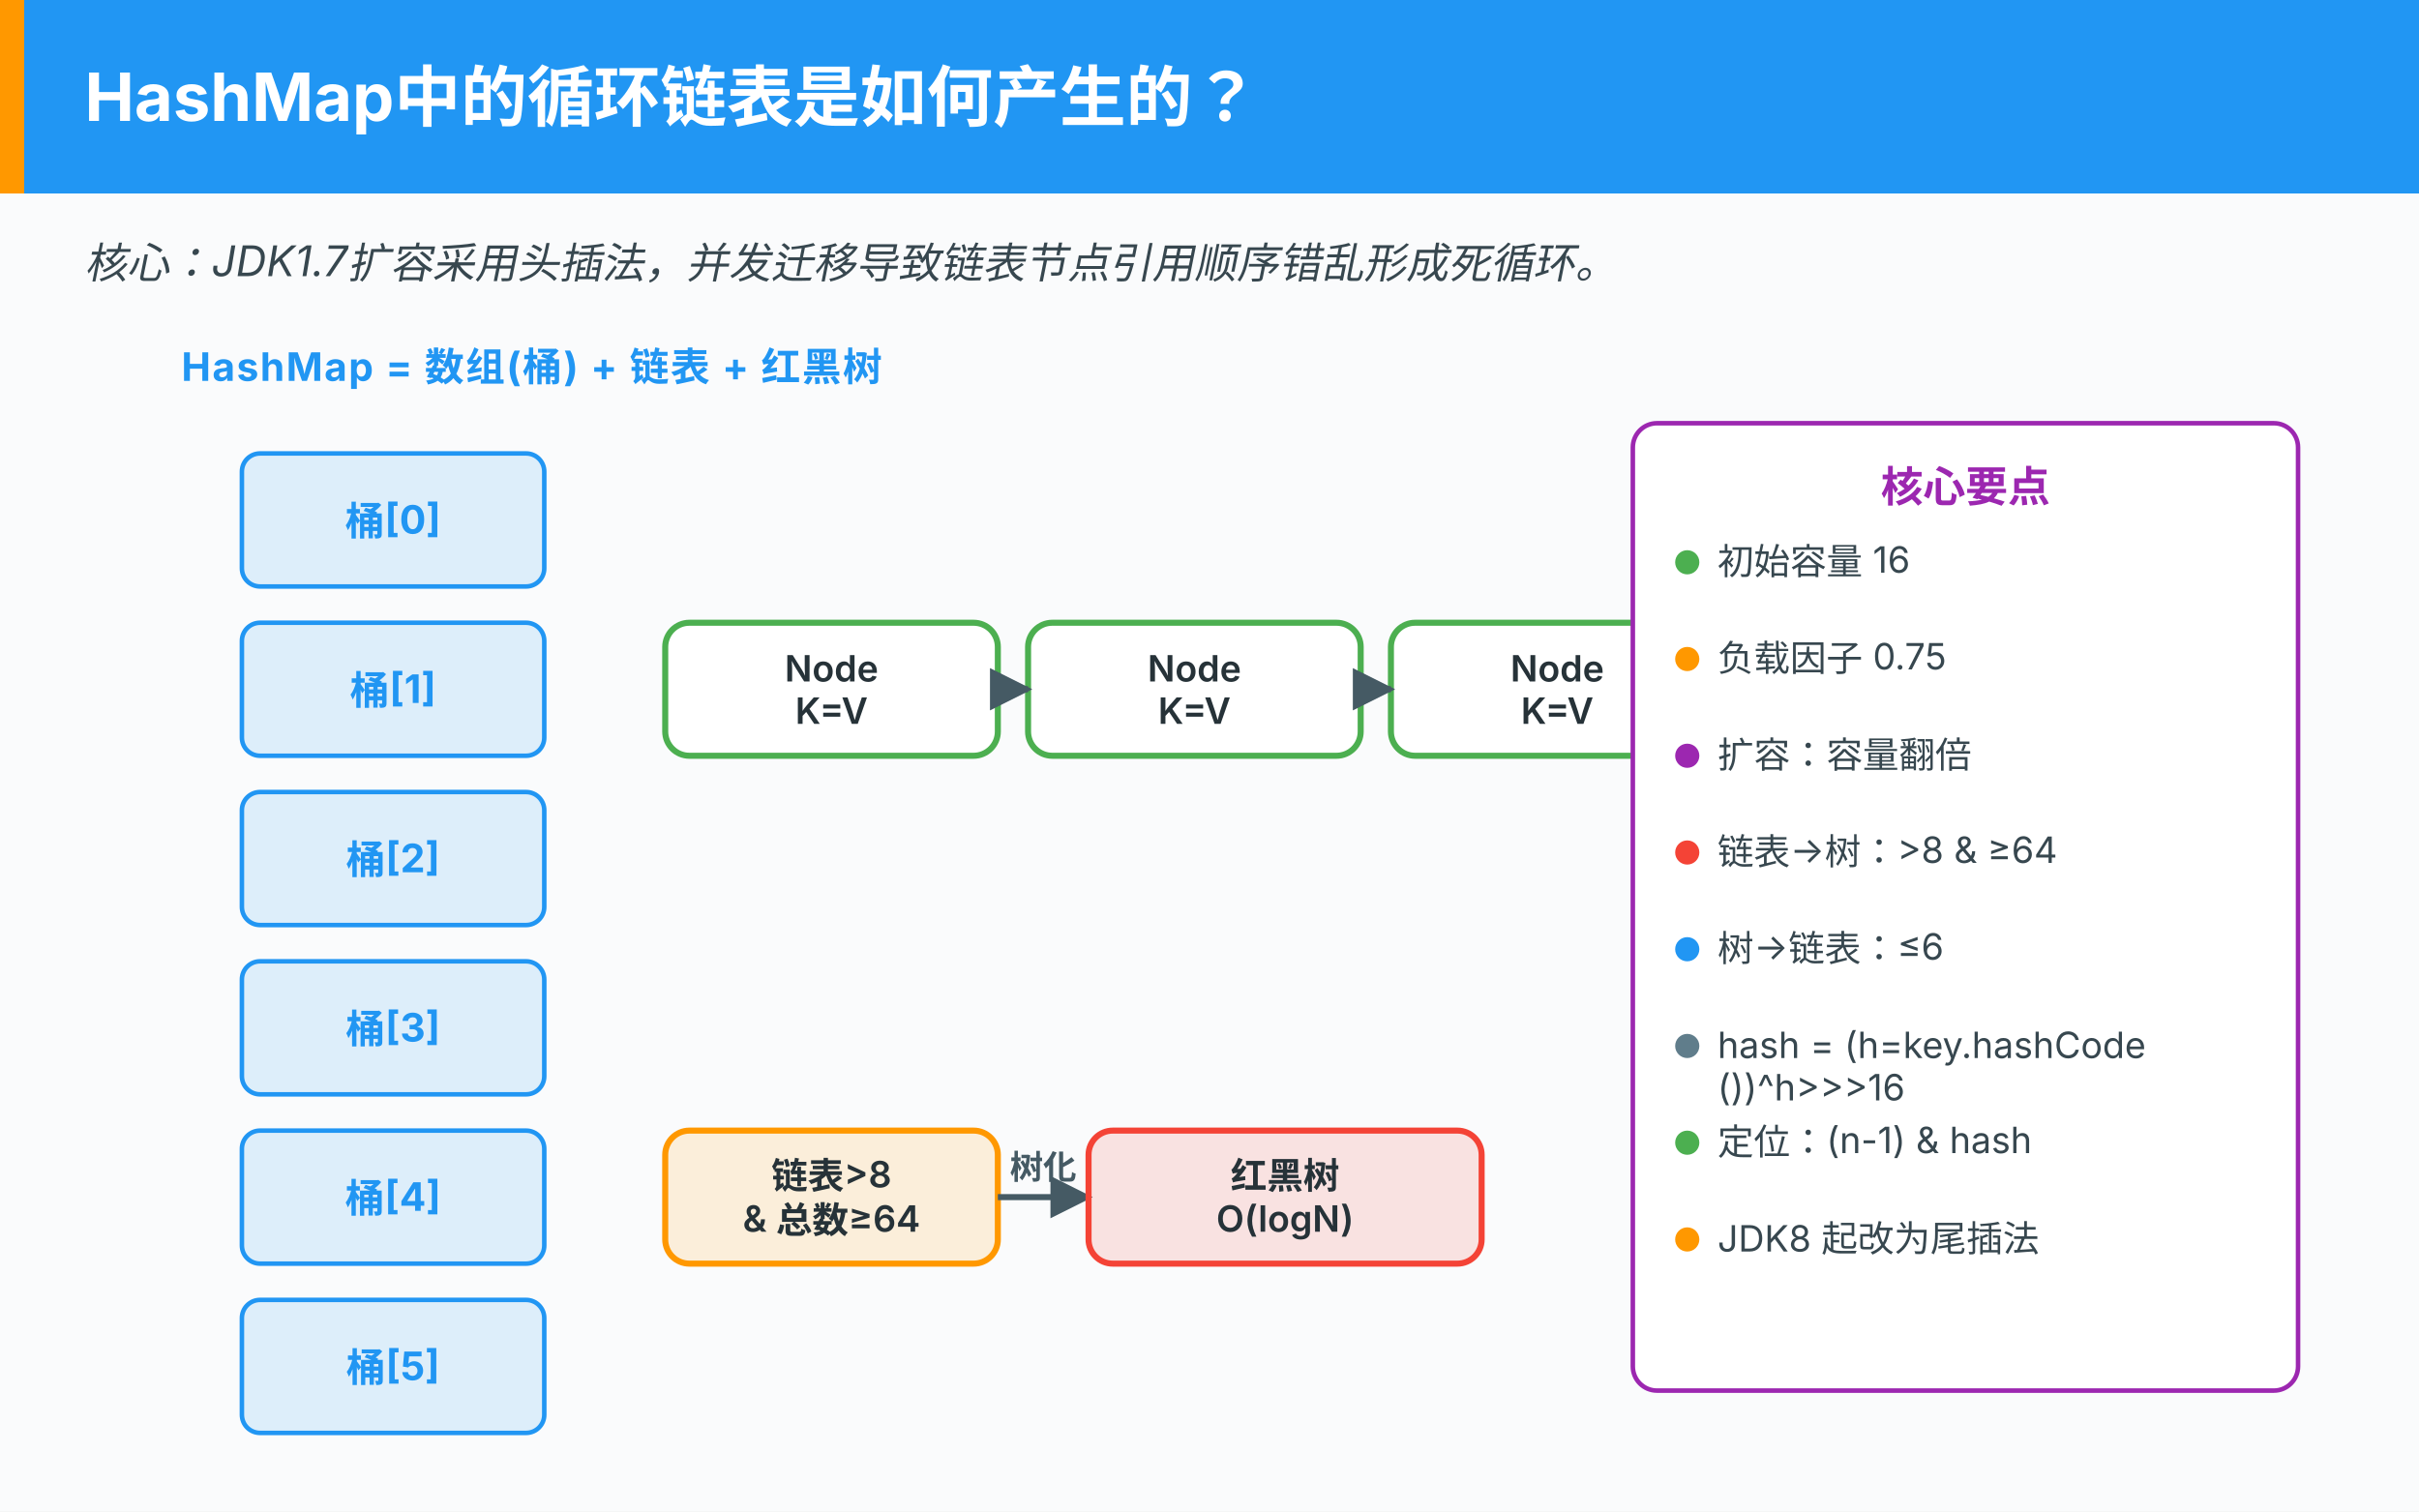
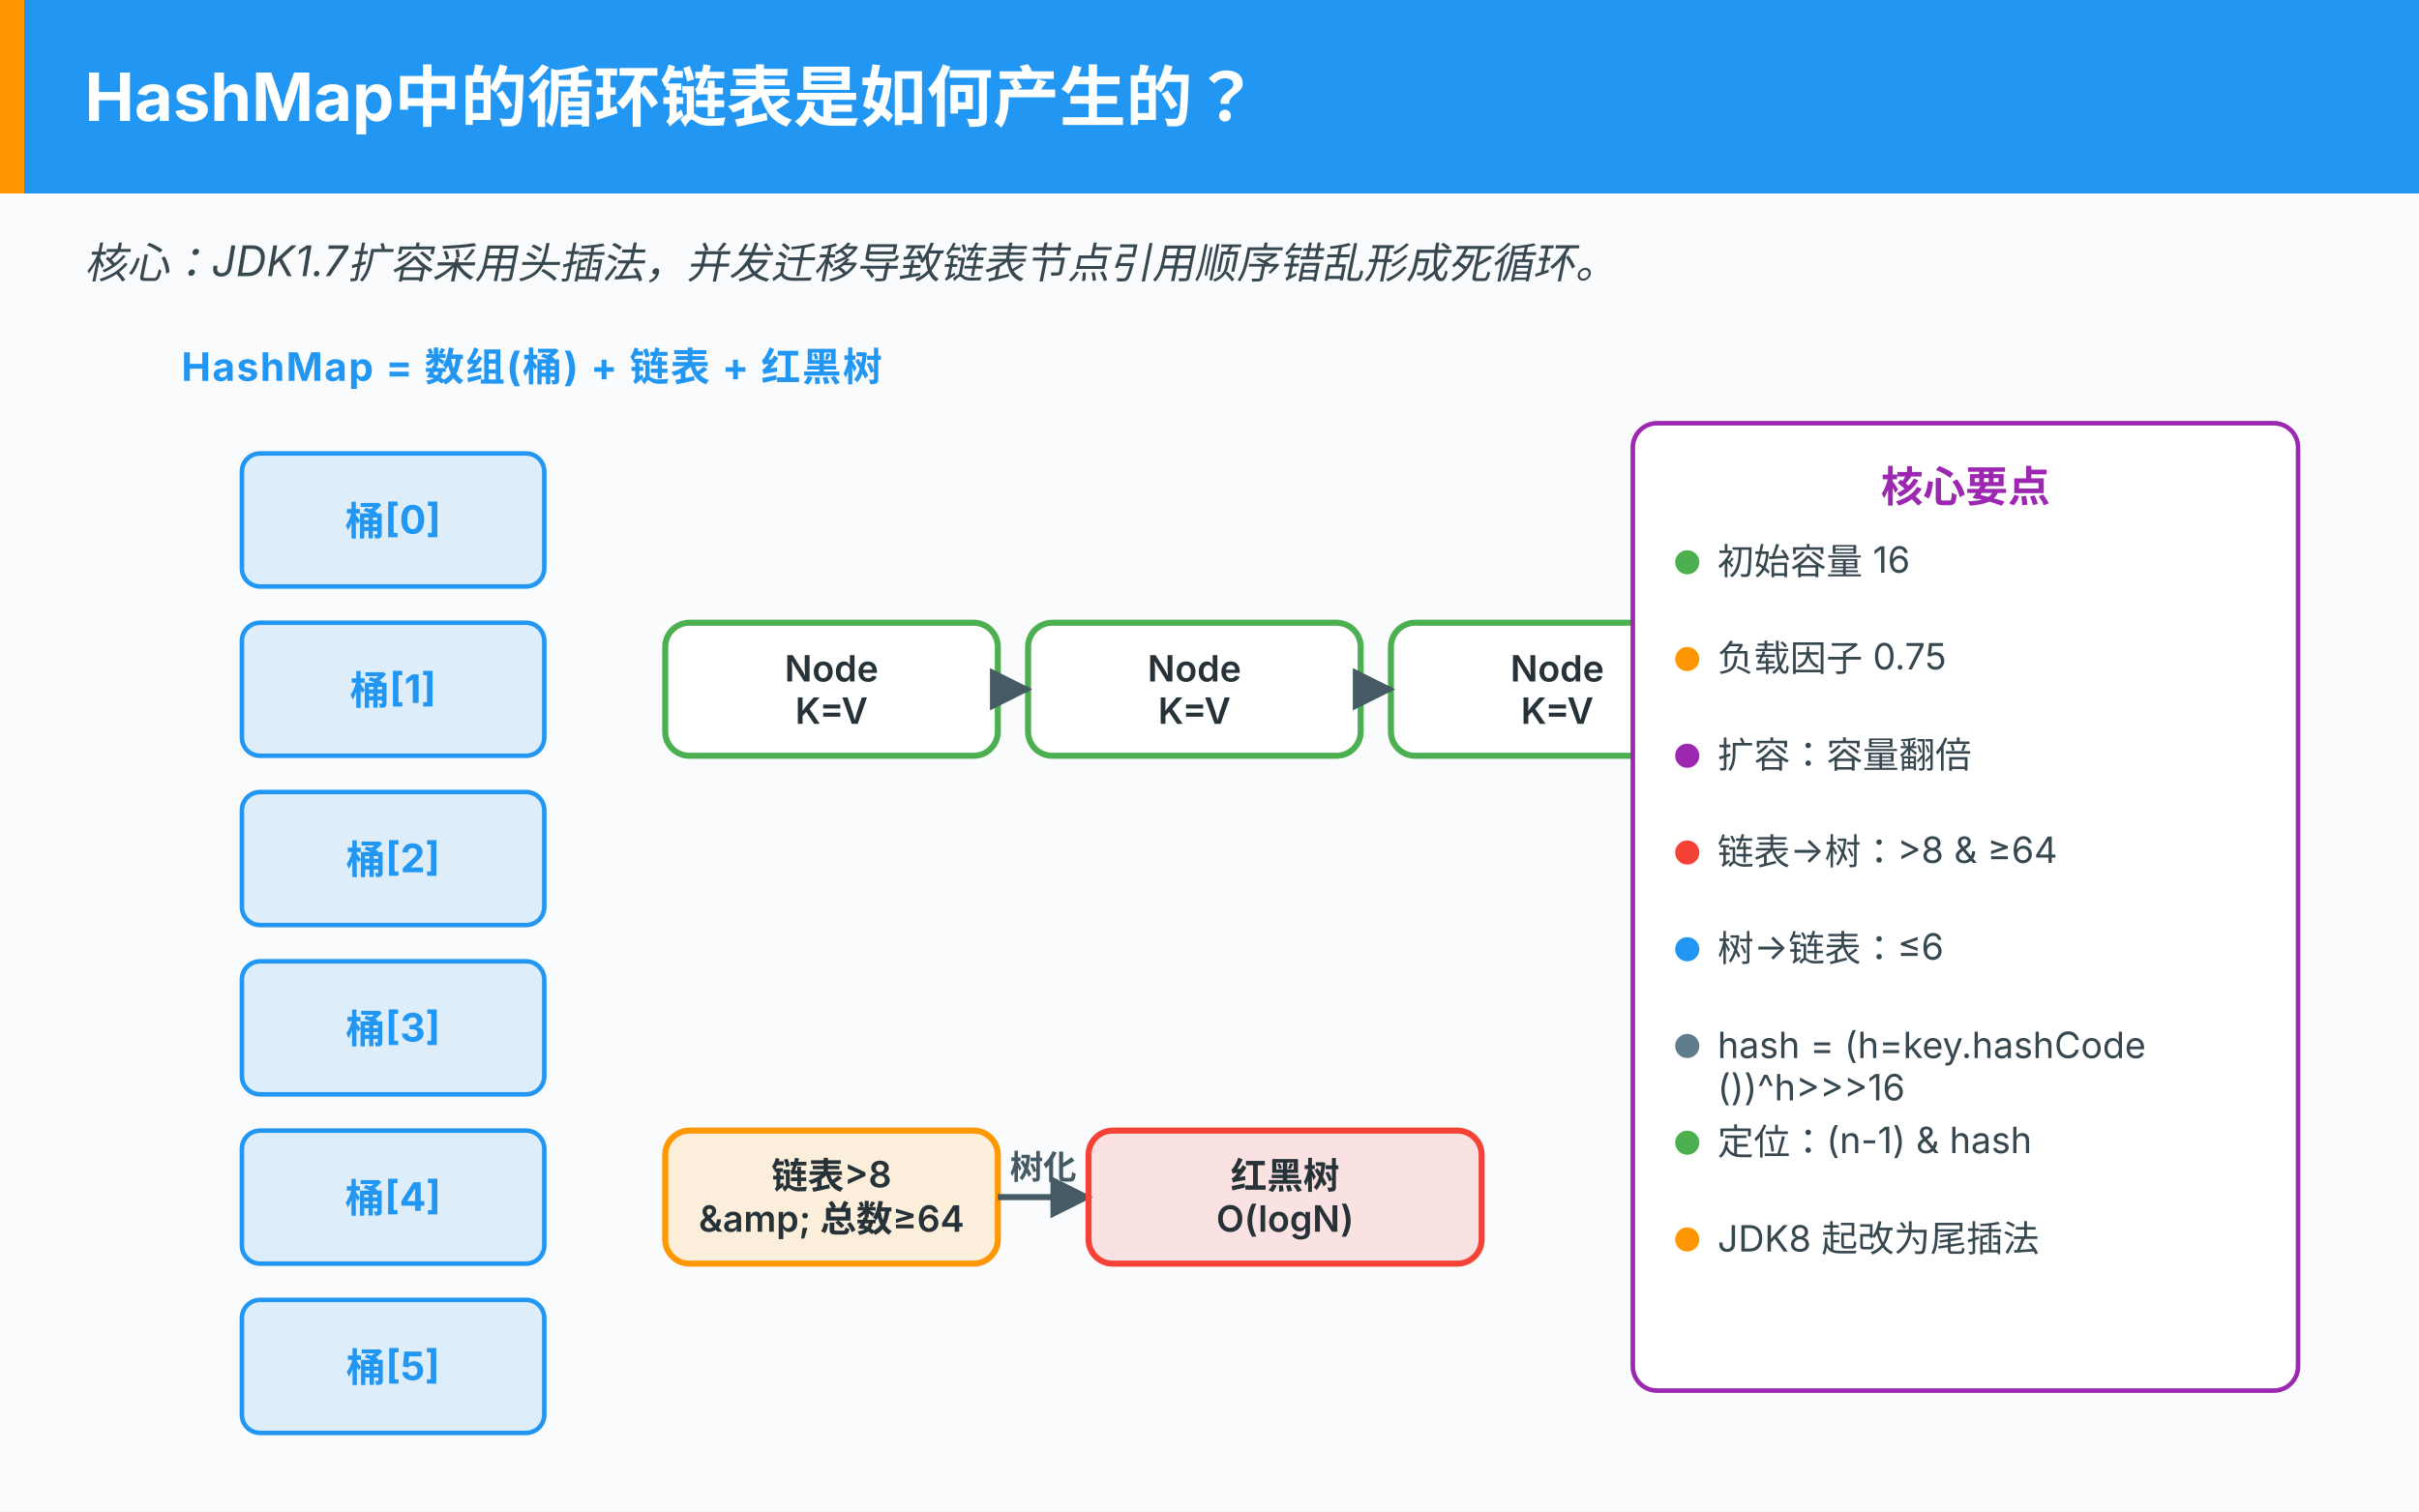
<svg xmlns="http://www.w3.org/2000/svg" viewBox="0 0 800 500" font-family="-apple-system, BlinkMacSystemFont, 'PingFang SC', 'Microsoft YaHei', sans-serif">
  <rect width="800" height="500" fill="#FAFBFC" />
  <rect x="0" y="0" width="800" height="64" fill="#2196F3" />
  <rect x="0" y="0" width="8" height="64" fill="#FF9800" />
  <text x="28" y="40" font-size="22" font-weight="700" fill="#FFFFFF" text-rendering="geometricPrecision">HashMap中的循环链表是如何产生的？</text>
  <text x="28" y="552" font-size="0" />
  <text x="28" y="92" font-size="14" fill="#37474F" font-style="italic">核心：JDK1.7扩容采用头插法，并发迁移导致链表节点引用顺序错乱形成死循环。</text>
  <defs>
    <marker id="arrow" viewBox="0 0 10 10" refX="9" refY="5" markerWidth="7" markerHeight="7" orient="auto-start-reverse">
      <path d="M0,0 L10,5 L0,10 z" fill="#455A64" />
    </marker>
    <marker id="arrowG" viewBox="0 0 10 10" refX="9" refY="5" markerWidth="7" markerHeight="7" orient="auto-start-reverse">
      <path d="M0,0 L10,5 L0,10 z" fill="#4CAF50" />
    </marker>
  </defs>
  <text x="60" y="126" font-size="13" fill="#2196F3" font-weight="700" letter-spacing="0.5">HashMap = 数组(桶) + 链表 + 红黑树</text>
  <rect x="80" y="150" width="100" height="44" rx="6" fill="#2196F322" stroke="#2196F3" stroke-width="1.5" />
  <text x="130" y="177" font-size="13" fill="#2196F3" text-anchor="middle" font-weight="700">桶[0]</text>
  <rect x="80" y="206" width="100" height="44" rx="6" fill="#2196F322" stroke="#2196F3" stroke-width="1.5" />
  <text x="130" y="233" font-size="13" fill="#2196F3" text-anchor="middle" font-weight="700">桶[1]</text>
  <rect x="80" y="262" width="100" height="44" rx="6" fill="#2196F322" stroke="#2196F3" stroke-width="1.5" />
  <text x="130" y="289" font-size="13" fill="#2196F3" text-anchor="middle" font-weight="700">桶[2]</text>
  <rect x="80" y="318" width="100" height="44" rx="6" fill="#2196F322" stroke="#2196F3" stroke-width="1.5" />
  <text x="130" y="345" font-size="13" fill="#2196F3" text-anchor="middle" font-weight="700">桶[3]</text>
  <rect x="80" y="374" width="100" height="44" rx="6" fill="#2196F322" stroke="#2196F3" stroke-width="1.5" />
  <text x="130" y="401" font-size="13" fill="#2196F3" text-anchor="middle" font-weight="700">桶[4]</text>
  <rect x="80" y="430" width="100" height="44" rx="6" fill="#2196F322" stroke="#2196F3" stroke-width="1.5" />
  <text x="130" y="457" font-size="13" fill="#2196F3" text-anchor="middle" font-weight="700">桶[5]</text>
  <rect x="220" y="206" width="110" height="44" rx="8" fill="#FFFFFF" stroke="#4CAF50" stroke-width="2" />
  <text x="275" y="221" font-size="12" fill="#263238" text-anchor="middle" dominant-baseline="middle" font-weight="600">Node</text>
  <text x="275" y="235" font-size="12" fill="#263238" text-anchor="middle" dominant-baseline="middle" font-weight="600">K=V</text>
  <rect x="340" y="206" width="110" height="44" rx="8" fill="#FFFFFF" stroke="#4CAF50" stroke-width="2" />
  <text x="395" y="221" font-size="12" fill="#263238" text-anchor="middle" dominant-baseline="middle" font-weight="600">Node</text>
  <text x="395" y="235" font-size="12" fill="#263238" text-anchor="middle" dominant-baseline="middle" font-weight="600">K=V</text>
  <line x1="330" y1="228" x2="340" y2="228" stroke="#455A64" stroke-width="2" marker-end="url(#arrow)" />
  <rect x="460" y="206" width="110" height="44" rx="8" fill="#FFFFFF" stroke="#4CAF50" stroke-width="2" />
  <text x="515" y="221" font-size="12" fill="#263238" text-anchor="middle" dominant-baseline="middle" font-weight="600">Node</text>
  <text x="515" y="235" font-size="12" fill="#263238" text-anchor="middle" dominant-baseline="middle" font-weight="600">K=V</text>
  <line x1="450" y1="228" x2="460" y2="228" stroke="#455A64" stroke-width="2" marker-end="url(#arrow)" />
  <rect x="220" y="374" width="110" height="44" rx="8" fill="#FF980022" stroke="#FF9800" stroke-width="2" />
  <text x="275" y="389" font-size="12" fill="#263238" text-anchor="middle" dominant-baseline="middle" font-weight="600">链表&gt;8</text>
-   <text x="275" y="403" font-size="12" fill="#263238" text-anchor="middle" dominant-baseline="middle" font-weight="600">&amp; 总数≥64</text>
+   <text x="275" y="403" font-size="12" fill="#263238" text-anchor="middle" dominant-baseline="middle" font-weight="600">&amp;amp; 总数≥64</text>
  <line x1="330" y1="396" x2="360" y2="396" stroke="#455A64" stroke-width="2" marker-end="url(#arrow)" />
  <text x="345" y="390" font-size="11" fill="#455A64" text-anchor="middle" font-weight="600">树化</text>
  <rect x="360" y="374" width="130" height="44" rx="8" fill="#f4433622" stroke="#f44336" stroke-width="2" />
  <text x="425" y="389" font-size="12" fill="#263238" text-anchor="middle" dominant-baseline="middle" font-weight="600">红黑树</text>
  <text x="425" y="403" font-size="12" fill="#263238" text-anchor="middle" dominant-baseline="middle" font-weight="600">O(logN)</text>
  <rect x="540" y="140" width="220" height="320" rx="8" fill="#FFFFFF" stroke="#9C27B0" stroke-width="1.5" />
  <text x="650" y="166" font-size="14" fill="#9C27B0" text-anchor="middle" font-weight="700">核心要点</text>
  <circle cx="558" cy="186" r="4" fill="#4CAF50" />
  <text x="568" y="190" font-size="12" fill="#37474F">初始容量 16</text>
  <circle cx="558" cy="218" r="4" fill="#FF9800" />
  <text x="568" y="222" font-size="12" fill="#37474F">负载因子 0.75</text>
  <circle cx="558" cy="250" r="4" fill="#9C27B0" />
  <text x="568" y="254" font-size="12" fill="#37474F">扩容：容量翻倍</text>
  <circle cx="558" cy="282" r="4" fill="#f44336" />
  <text x="568" y="286" font-size="12" fill="#37474F">链表→树：&gt;8 &amp; ≥64</text>
  <circle cx="558" cy="314" r="4" fill="#2196F3" />
  <text x="568" y="318" font-size="12" fill="#37474F">树→链表：≤6</text>
  <circle cx="558" cy="346" r="4" fill="#607D8B" />
  <text x="568" y="350" font-size="12" fill="#37474F">hash = (h=key.hashCode</text>
  <text x="568" y="364" font-size="12" fill="#37474F">())^h&gt;&gt;&gt;16</text>
  <circle cx="558" cy="378" r="4" fill="#4CAF50" />
  <text x="568" y="382" font-size="12" fill="#37474F">定位：(n-1) &amp; hash</text>
  <circle cx="558" cy="410" r="4" fill="#FF9800" />
  <text x="568" y="414" font-size="12" fill="#37474F">JDK8 起改为尾插法</text>
</svg>
